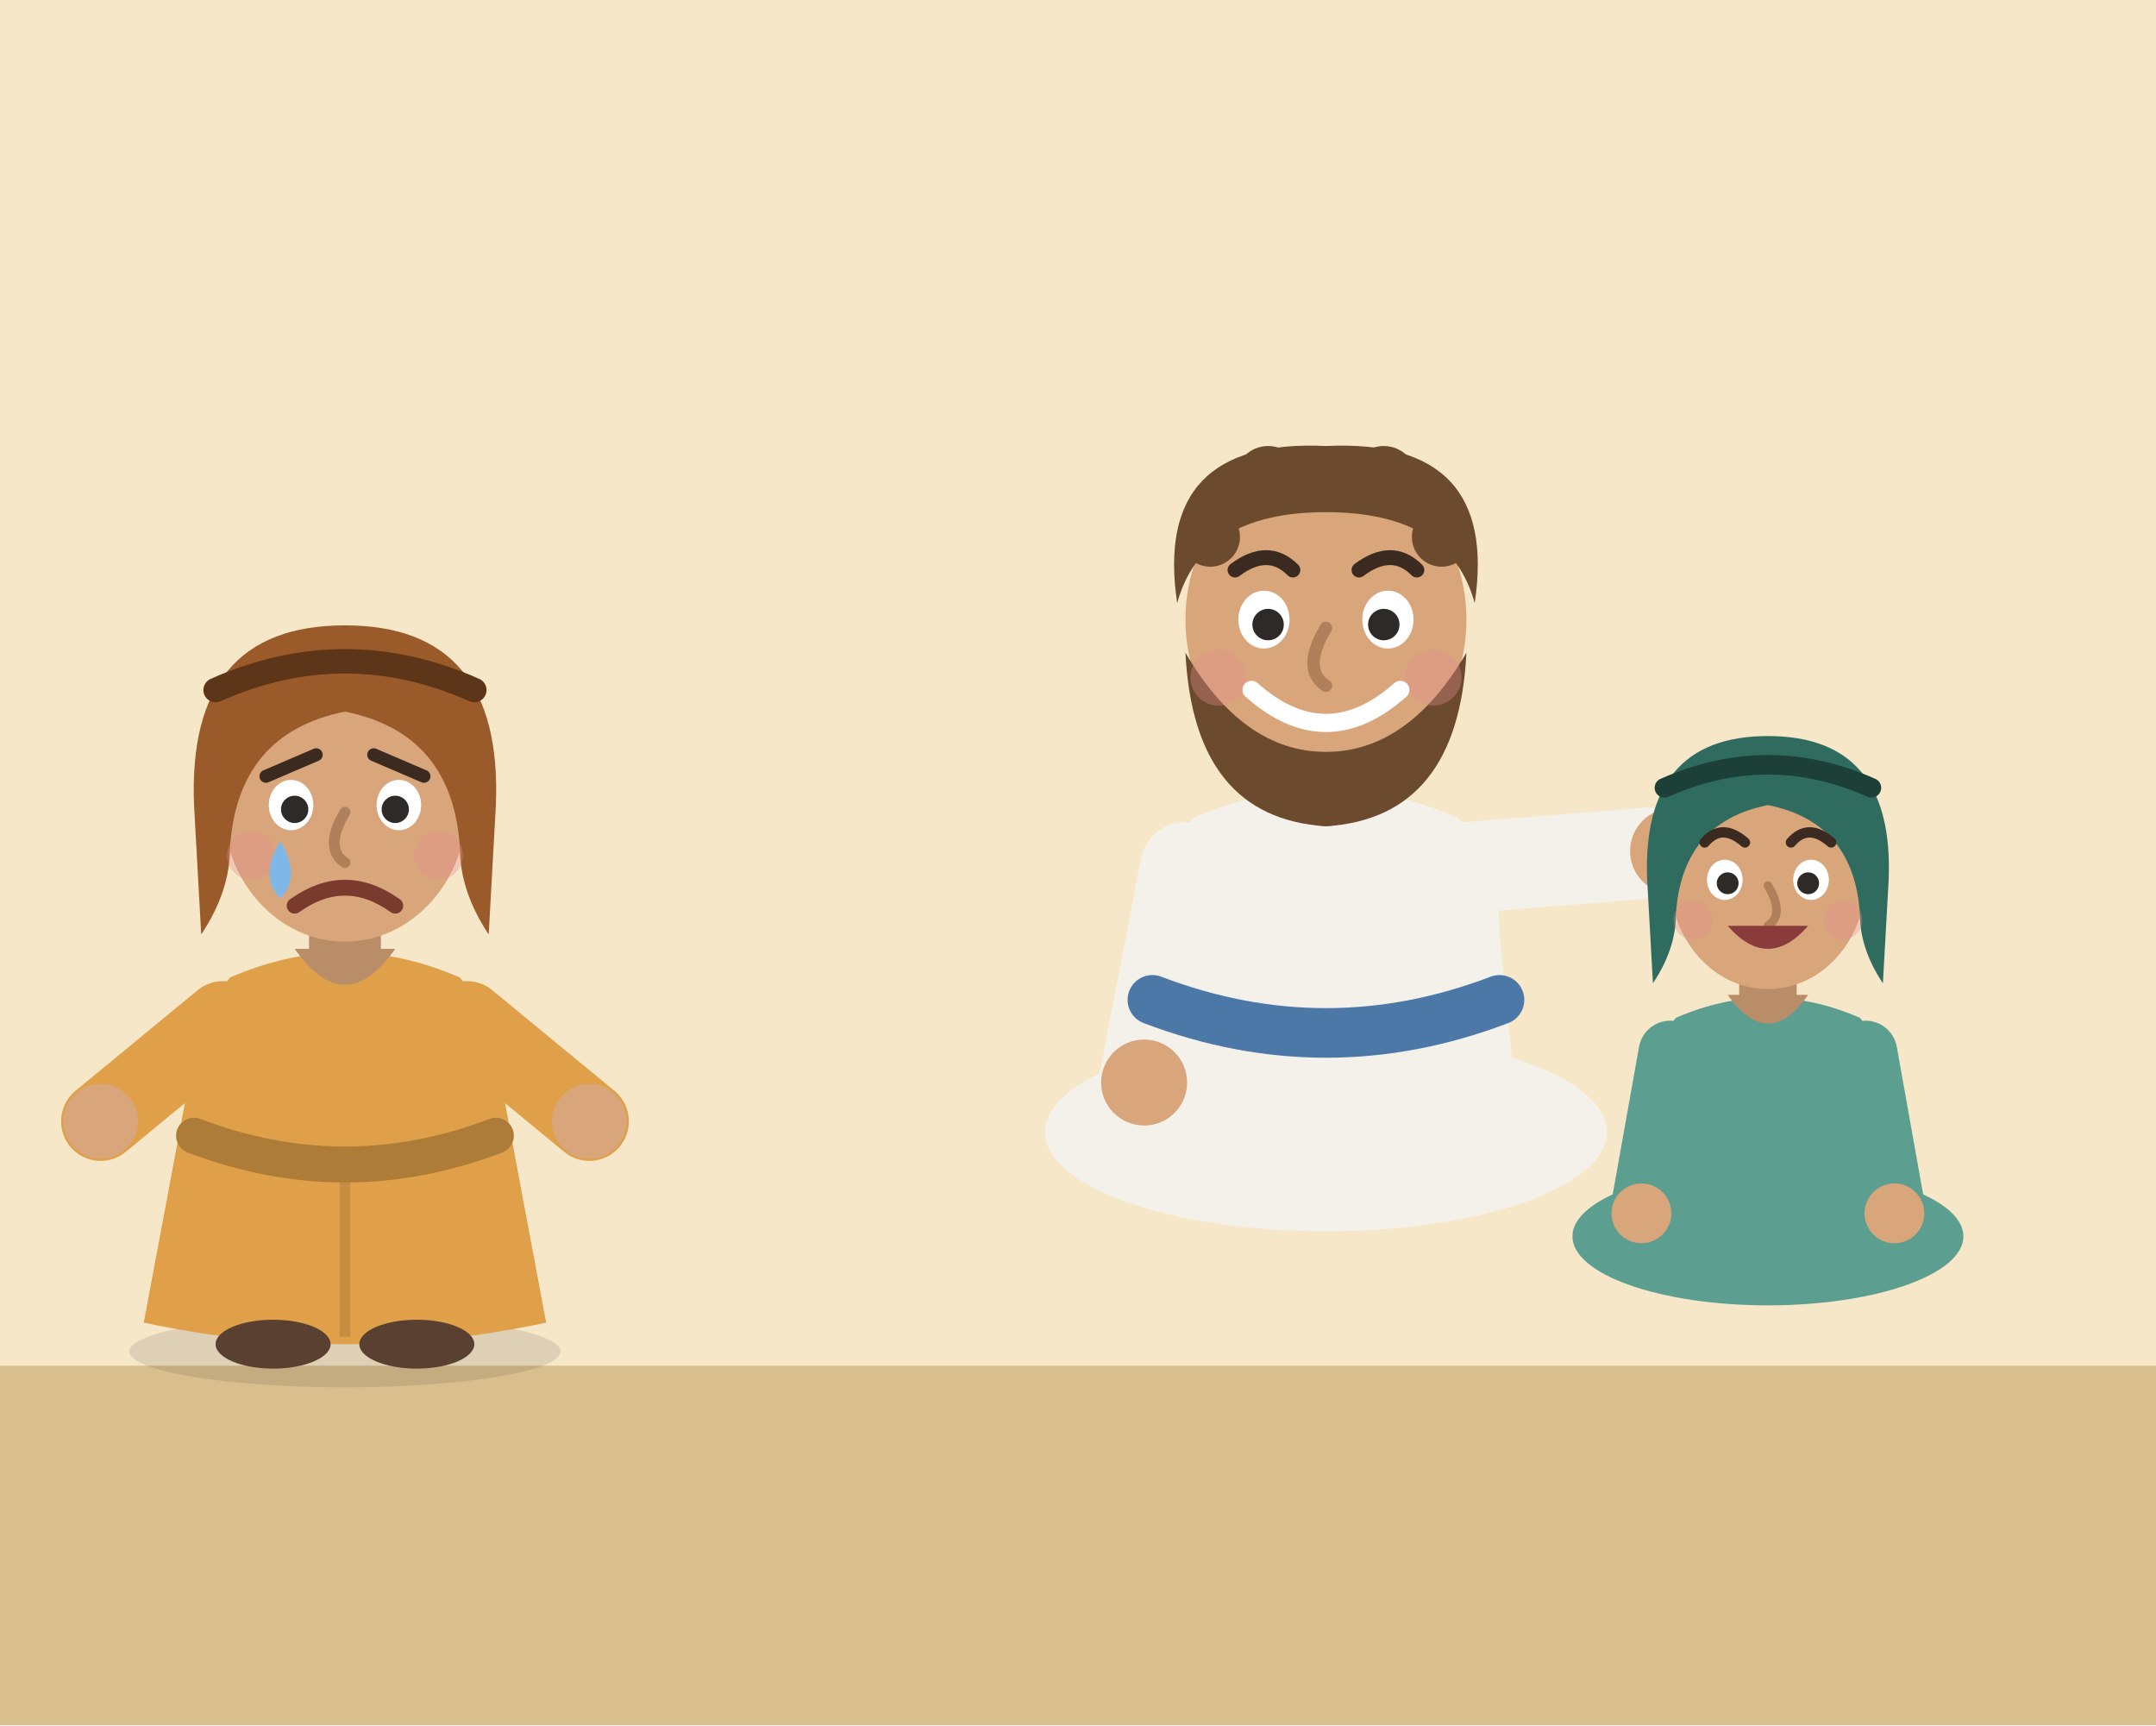
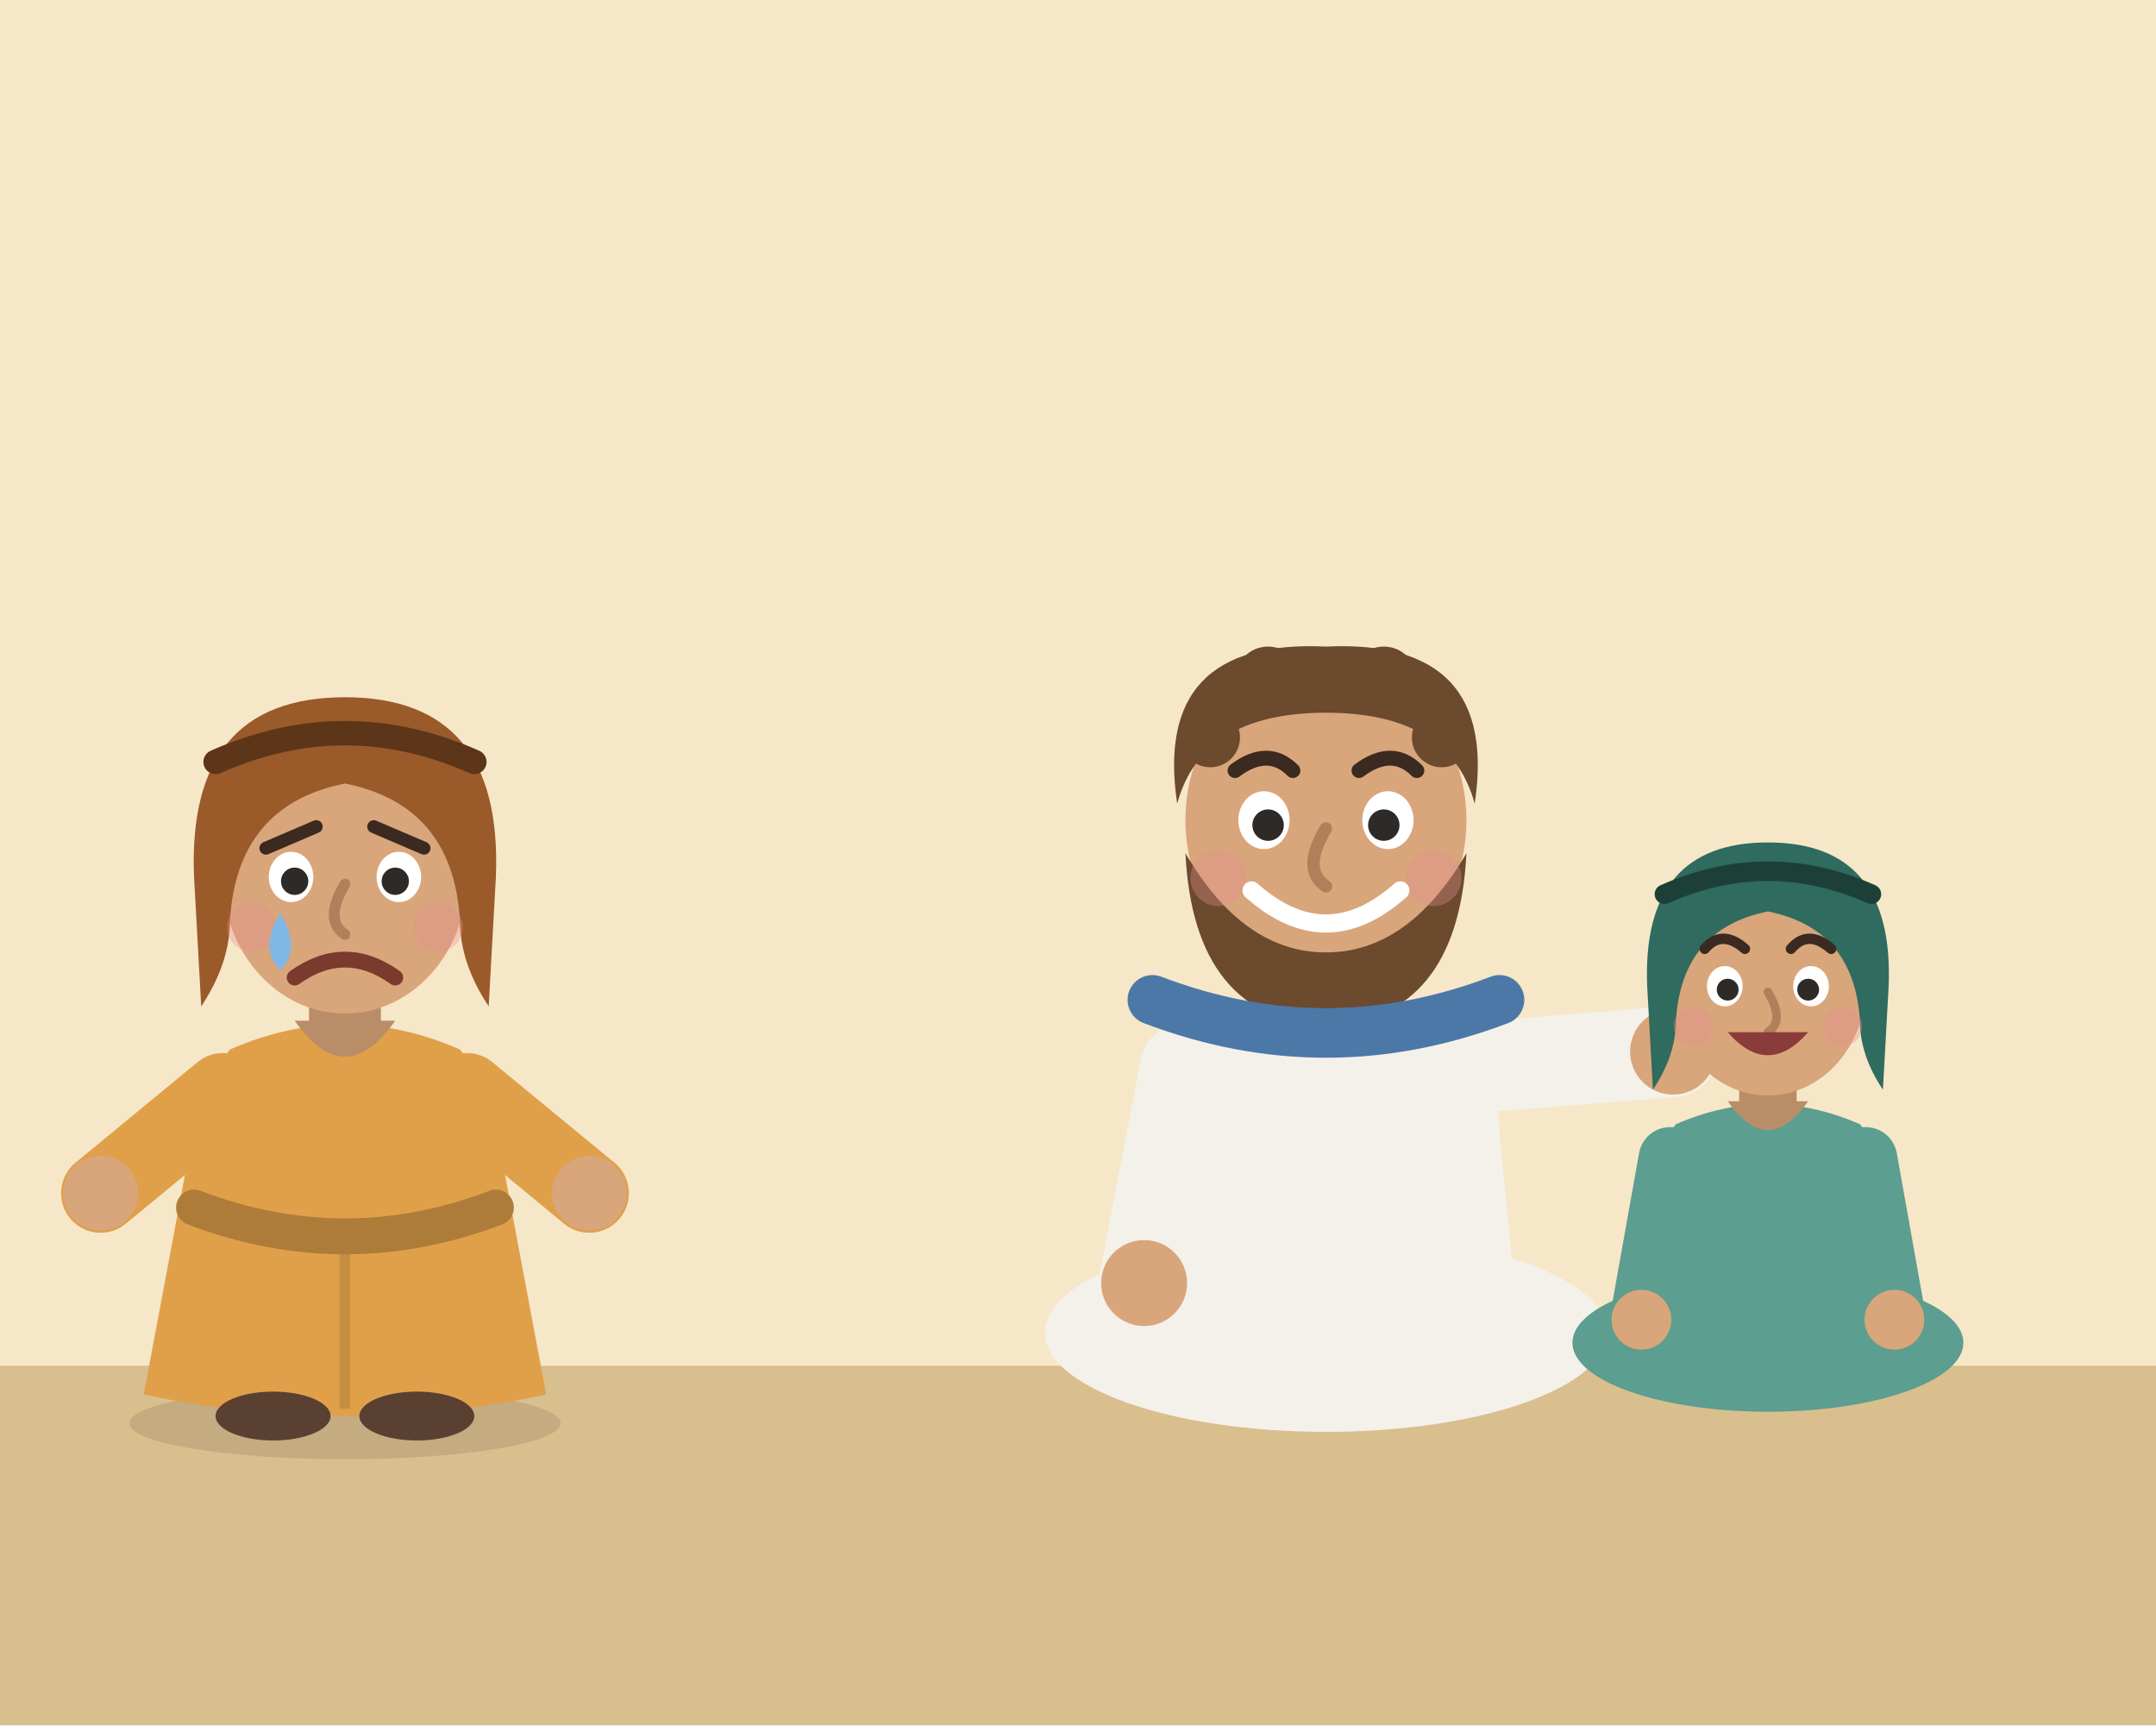
<svg xmlns="http://www.w3.org/2000/svg" viewBox="0 0 300 240">
  <rect width="300" height="240" fill="#F6E7C8" />
  <rect y="190" width="300" height="50" fill="#D9BE8E" />
-   <g transform="translate(18,84) scale(1.0)">
+   <g transform="translate(18,94.0) scale(1.0)">
    <ellipse cx="30" cy="104" rx="30" ry="5" fill="#000" opacity=".1" />
    <line x1="13" y1="58" x2="-4" y2="72" stroke="#E0A04A" stroke-width="11" stroke-linecap="round" />
    <line x1="47" y1="58" x2="64" y2="72" stroke="#E0A04A" stroke-width="11" stroke-linecap="round" />
    <rect x="25" y="40" width="10" height="14" rx="4" fill="#BA8D69" />
    <path d="M14 52Q30 45 46 52Q51 58 52 68L58 100Q30 106 2 100L8 68Q9 58 14 52Z" fill="#E0A04A" />
    <path d="M9 74Q30 82 51 74" stroke="#AE7C39" stroke-width="5" fill="none" stroke-linecap="round" />
    <path d="M30 80V102" stroke="#AE7C39" stroke-width="1.5" opacity=".5" />
    <ellipse cx="20" cy="103" rx="8" ry="3.4" fill="#5A4030" />
    <ellipse cx="40" cy="103" rx="8" ry="3.4" fill="#5A4030" />
    <path d="M23 48Q30 58 37 48Z" fill="#BA8D69" />
    <circle cx="-4" cy="72" r="5.2" fill="#D9A57B" />
    <circle cx="64" cy="72" r="5.2" fill="#D9A57B" />
    <ellipse cx="30" cy="28" rx="17" ry="19" fill="#D9A57B" />
    <path d="M30 3Q8 3 9 28L10 46Q14 40 14 34Q15 18 30 15Q45 18 46 34Q46 40 50 46L51 28Q52 3 30 3Z" fill="#9B5A2A" />
    <path d="M12 12Q30 4 48 12" stroke="#5D3619" stroke-width="3.4" fill="none" stroke-linecap="round" />
    <ellipse cx="22.5" cy="28" rx="3.1" ry="3.5" fill="#fff" />
    <ellipse cx="37.5" cy="28" rx="3.1" ry="3.5" fill="#fff" />
    <circle cx="23" cy="28.6" r="1.9" fill="#2E2A28" />
    <circle cx="37" cy="28.6" r="1.9" fill="#2E2A28" />
    <circle cx="17" cy="35" r="3.4" fill="#E58E8E" opacity=".35" />
    <circle cx="43" cy="35" r="3.4" fill="#E58E8E" opacity=".35" />
    <path d="M30 29q-3 5 0 7" stroke="#B0805A" stroke-width="1.5" fill="none" stroke-linecap="round" />
    <path d="M23 42q7-5 14 0" stroke="#7A3B2E" stroke-width="2.2" fill="none" stroke-linecap="round" />
    <path d="M19 24l7-3M41 24l-7-3" stroke="#3A2A20" stroke-width="1.8" stroke-linecap="round" />
    <path d="M21 33q-3 5 0 8q3-3 0-8z" fill="#7FB8E6" />
  </g>
-   <g transform="translate(150,54) scale(1.15)">
+   <g transform="translate(150,81.9) scale(1.15)">
    <line x1="13" y1="58" x2="8" y2="84" stroke="#F4F1EA" stroke-width="11" stroke-linecap="round" />
    <line x1="47" y1="58" x2="72" y2="56" stroke="#F4F1EA" stroke-width="11" stroke-linecap="round" />
    <rect x="25" y="40" width="10" height="14" rx="4" fill="#BA8D69" />
    <path d="M14 52Q30 45 46 52Q51 58 51 66L53 86H7L9 66Q9 58 14 52Z" fill="#F4F1EA" />
    <ellipse cx="30" cy="90" rx="34" ry="12" fill="#F4F1EA" />
    <path d="M23 48Q30 58 37 48Z" fill="#BA8D69" />
    <circle cx="8" cy="84" r="5.2" fill="#D9A57B" />
    <circle cx="72" cy="56" r="5.2" fill="#D9A57B" />
    <ellipse cx="30" cy="28" rx="17" ry="19" fill="#D9A57B" />
    <path d="M12 26Q9 6 30 7Q51 6 48 26Q45 15 30 15Q15 15 12 26Z" fill="#6B4A2E" />
    <circle cx="16" cy="18" r="3.6" fill="#6B4A2E" />
    <circle cx="44" cy="18" r="3.6" fill="#6B4A2E" />
    <circle cx="23" cy="11" r="4" fill="#6B4A2E" />
    <circle cx="37" cy="11" r="4" fill="#6B4A2E" />
    <path d="M13 32Q14 52 30 53Q46 52 47 32Q40 44 30 44Q20 44 13 32Z" fill="#6B4A2E" />
    <ellipse cx="22.5" cy="28" rx="3.1" ry="3.5" fill="#fff" />
    <ellipse cx="37.5" cy="28" rx="3.1" ry="3.5" fill="#fff" />
    <circle cx="23" cy="28.6" r="1.9" fill="#2E2A28" />
    <circle cx="37" cy="28.6" r="1.9" fill="#2E2A28" />
    <circle cx="17" cy="35" r="3.4" fill="#E58E8E" opacity=".35" />
    <circle cx="43" cy="35" r="3.4" fill="#E58E8E" opacity=".35" />
    <path d="M30 29q-3 5 0 7" stroke="#B0805A" stroke-width="1.5" fill="none" stroke-linecap="round" />
    <path d="M21 36.5q9 8 18 0" stroke="#FFFFFF" stroke-width="2.2" fill="none" stroke-linecap="round" />
    <path d="M19 22q4-3 7 0M34 22q4-3 7 0" stroke="#3A2A20" stroke-width="1.8" fill="none" stroke-linecap="round" />
  </g>
  <g transform="translate(150,54) scale(1.15)">
    <path d="M9 74Q30 82 51 74" stroke="#4C78A8" stroke-width="6" fill="none" stroke-linecap="round" />
  </g>
-   <g transform="translate(270.0,100) scale(-0.8,0.8)">
+   <g transform="translate(270.0,114.8) scale(-0.8,0.8)">
    <line x1="13" y1="58" x2="8" y2="86" stroke="#5C9E8F" stroke-width="11" stroke-linecap="round" />
    <line x1="47" y1="58" x2="52" y2="86" stroke="#5C9E8F" stroke-width="11" stroke-linecap="round" />
    <rect x="25" y="40" width="10" height="14" rx="4" fill="#BA8D69" />
    <path d="M14 52Q30 45 46 52Q51 58 51 66L53 86H7L9 66Q9 58 14 52Z" fill="#5C9E8F" />
    <ellipse cx="30" cy="90" rx="34" ry="12" fill="#5C9E8F" />
    <path d="M23 48Q30 58 37 48Z" fill="#BA8D69" />
    <circle cx="8" cy="86" r="5.2" fill="#D9A57B" />
    <circle cx="52" cy="86" r="5.2" fill="#D9A57B" />
    <ellipse cx="30" cy="28" rx="17" ry="19" fill="#D9A57B" />
    <path d="M30 3Q8 3 9 28L10 46Q14 40 14 34Q15 18 30 15Q45 18 46 34Q46 40 50 46L51 28Q52 3 30 3Z" fill="#2F6B5E" />
    <path d="M12 12Q30 4 48 12" stroke="#1C4038" stroke-width="3.4" fill="none" stroke-linecap="round" />
    <ellipse cx="22.5" cy="28" rx="3.1" ry="3.5" fill="#fff" />
    <ellipse cx="37.5" cy="28" rx="3.1" ry="3.5" fill="#fff" />
    <circle cx="23" cy="28.6" r="1.9" fill="#2E2A28" />
    <circle cx="37" cy="28.6" r="1.9" fill="#2E2A28" />
    <circle cx="17" cy="35" r="3.4" fill="#E58E8E" opacity=".35" />
    <circle cx="43" cy="35" r="3.4" fill="#E58E8E" opacity=".35" />
    <path d="M30 29q-3 5 0 7" stroke="#B0805A" stroke-width="1.5" fill="none" stroke-linecap="round" />
    <path d="M23 36q7 8 14 0z" fill="#8A3B3B" />
    <path d="M19 21.5q4-3.5 7 0M34 21.5q4-3.5 7 0" stroke="#3A2A20" stroke-width="1.8" fill="none" stroke-linecap="round" />
  </g>
</svg>
